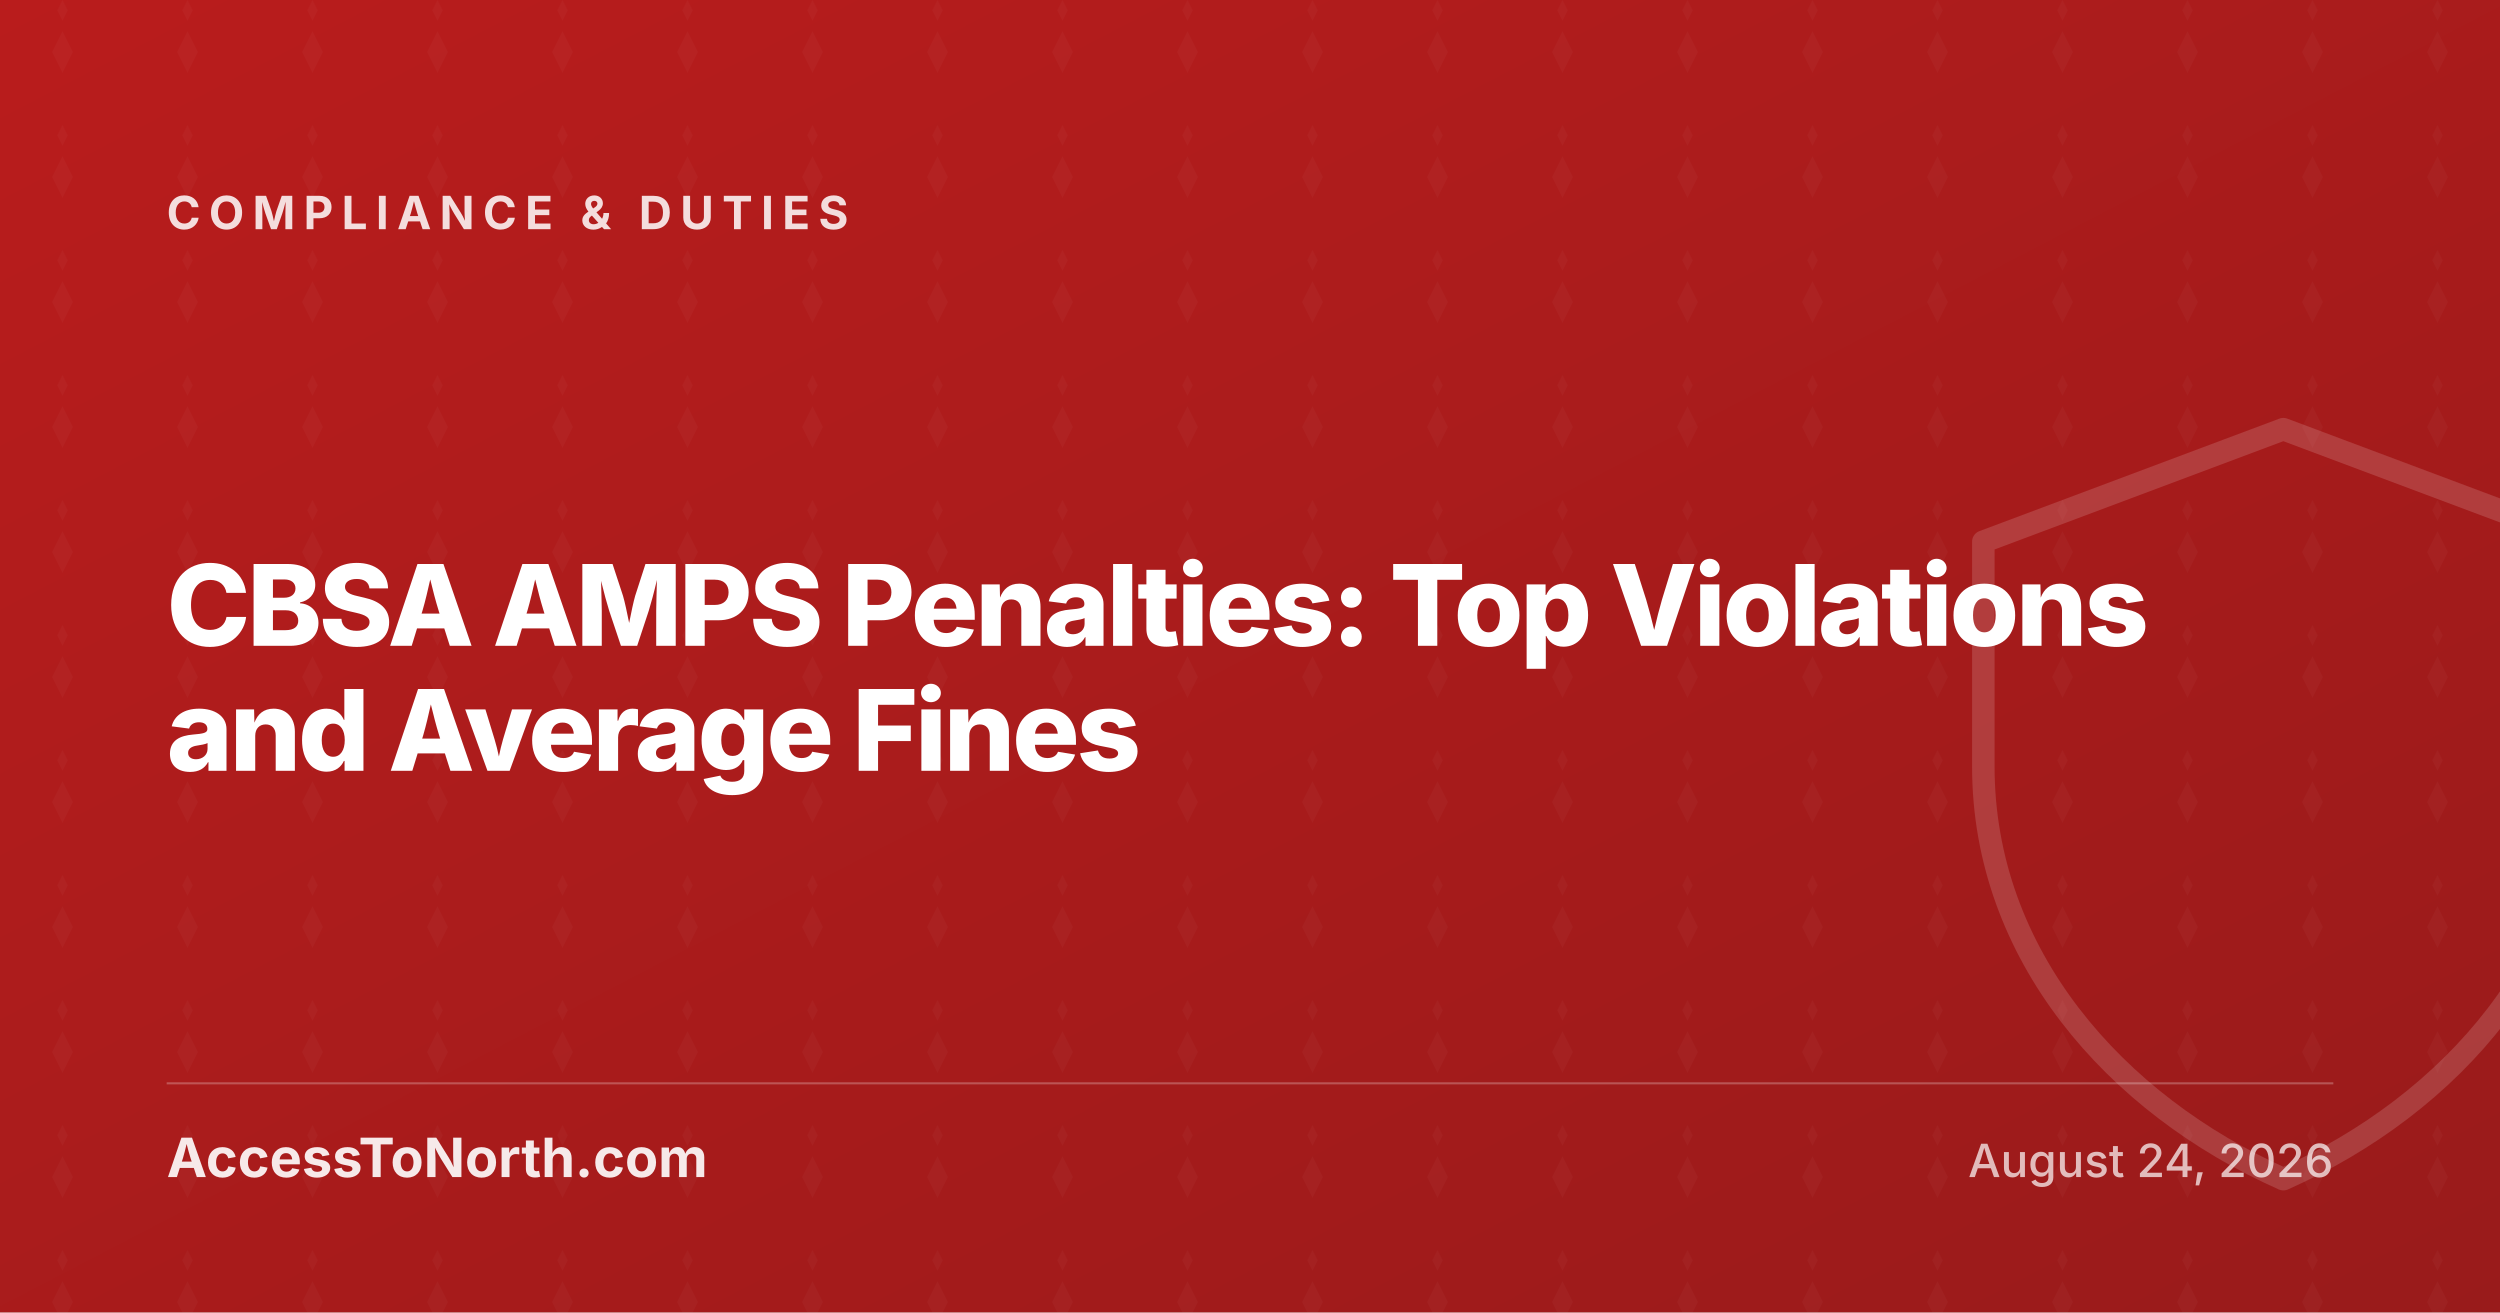
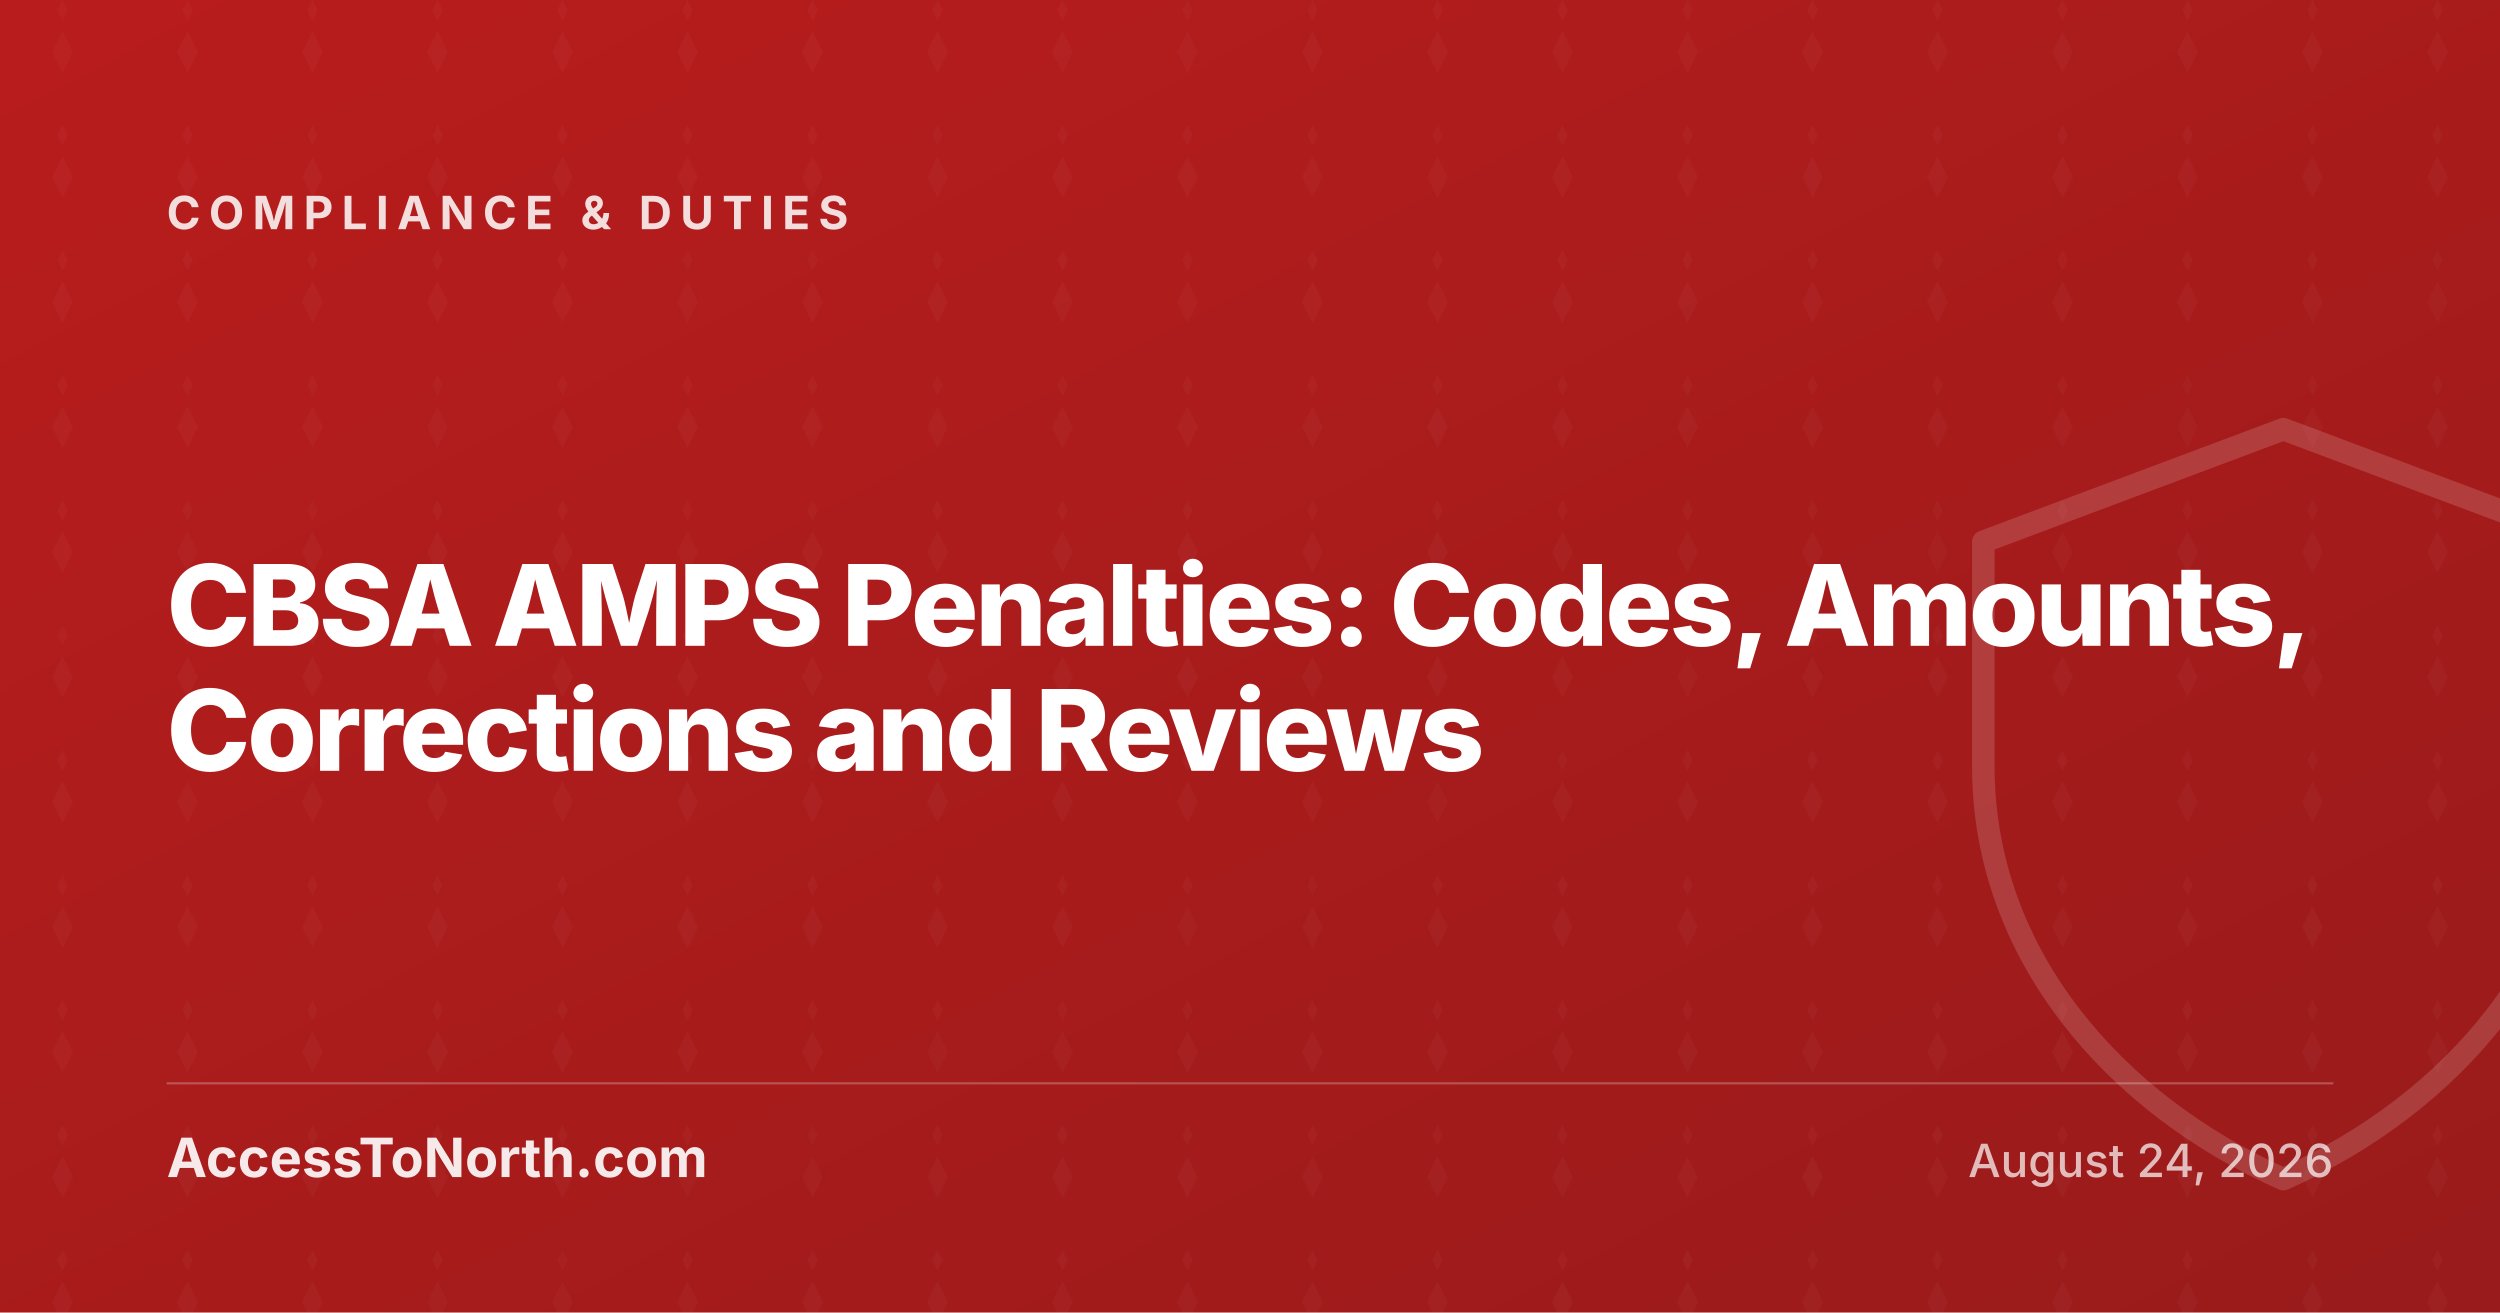
<svg xmlns="http://www.w3.org/2000/svg" width="1200" height="630" viewBox="0 0 1200 630">
  <defs>
    <linearGradient id="g-amps-penalties-canada" x1="0" y1="0" x2="1" y2="1">
      <stop offset="0%" stop-color="#B91C1C" />
      <stop offset="100%" stop-color="#991B1B" />
    </linearGradient>
    <pattern id="p-amps-penalties-canada" x="0" y="0" width="60" height="60" patternUnits="userSpaceOnUse">
      <path d="M30 0l-2.5 5 2.5 5 2.5-5-2.5-5zm0 15l-5 10 5 10 5-10-5-10z" fill="#FFFFFF" fill-opacity="0.03" />
    </pattern>
  </defs>
  <rect width="1200" height="630" fill="url(#g-amps-penalties-canada)" />
  <rect width="1200" height="630" fill="url(#p-amps-penalties-canada)" />
  <g transform="translate(880 170) scale(9)" fill="none" stroke="#FFFFFF" stroke-opacity="0.15" stroke-width="1.2" stroke-linejoin="round" stroke-linecap="round">
    <path d="M24 4 8 10v12c0 10 7 18 16 22 9-4 16-12 16-22V10z" />
  </g>
  <text x="80" y="110" fill="#FFFFFF" fill-opacity="0.85" font-family="Inter, system-ui, sans-serif" font-size="22" font-weight="700" letter-spacing="4" text-transform="uppercase">COMPLIANCE &amp; DUTIES</text>
-   <text x="80" y="310" fill="#FFFFFF" font-family="Inter, system-ui, sans-serif" font-size="54" font-weight="800" letter-spacing="-1.5">CBSA AMPS Penalties: Top Violations</text>
-   <text x="80" y="370" fill="#FFFFFF" font-family="Inter, system-ui, sans-serif" font-size="54" font-weight="800" letter-spacing="-1.5">and Average Fines</text>
+   <text x="80" y="310" fill="#FFFFFF" font-family="Inter, system-ui, sans-serif" font-size="54" font-weight="800" letter-spacing="-1.5">CBSA AMPS Penalties: Codes, Amounts,</text>
+   <text x="80" y="370" fill="#FFFFFF" font-family="Inter, system-ui, sans-serif" font-size="54" font-weight="800" letter-spacing="-1.5">Corrections and Reviews</text>
  <line x1="80" y1="520" x2="1120" y2="520" stroke="#FFFFFF" stroke-opacity="0.25" stroke-width="1" />
  <text x="80" y="565" fill="#FFFFFF" fill-opacity="0.9" font-family="Inter, system-ui, sans-serif" font-size="26" font-weight="700">AccessToNorth.com</text>
  <text x="1120" y="565" text-anchor="end" fill="#FFFFFF" fill-opacity="0.7" font-family="Inter, system-ui, sans-serif" font-size="22" font-weight="500">August 24, 2026</text>
</svg>
